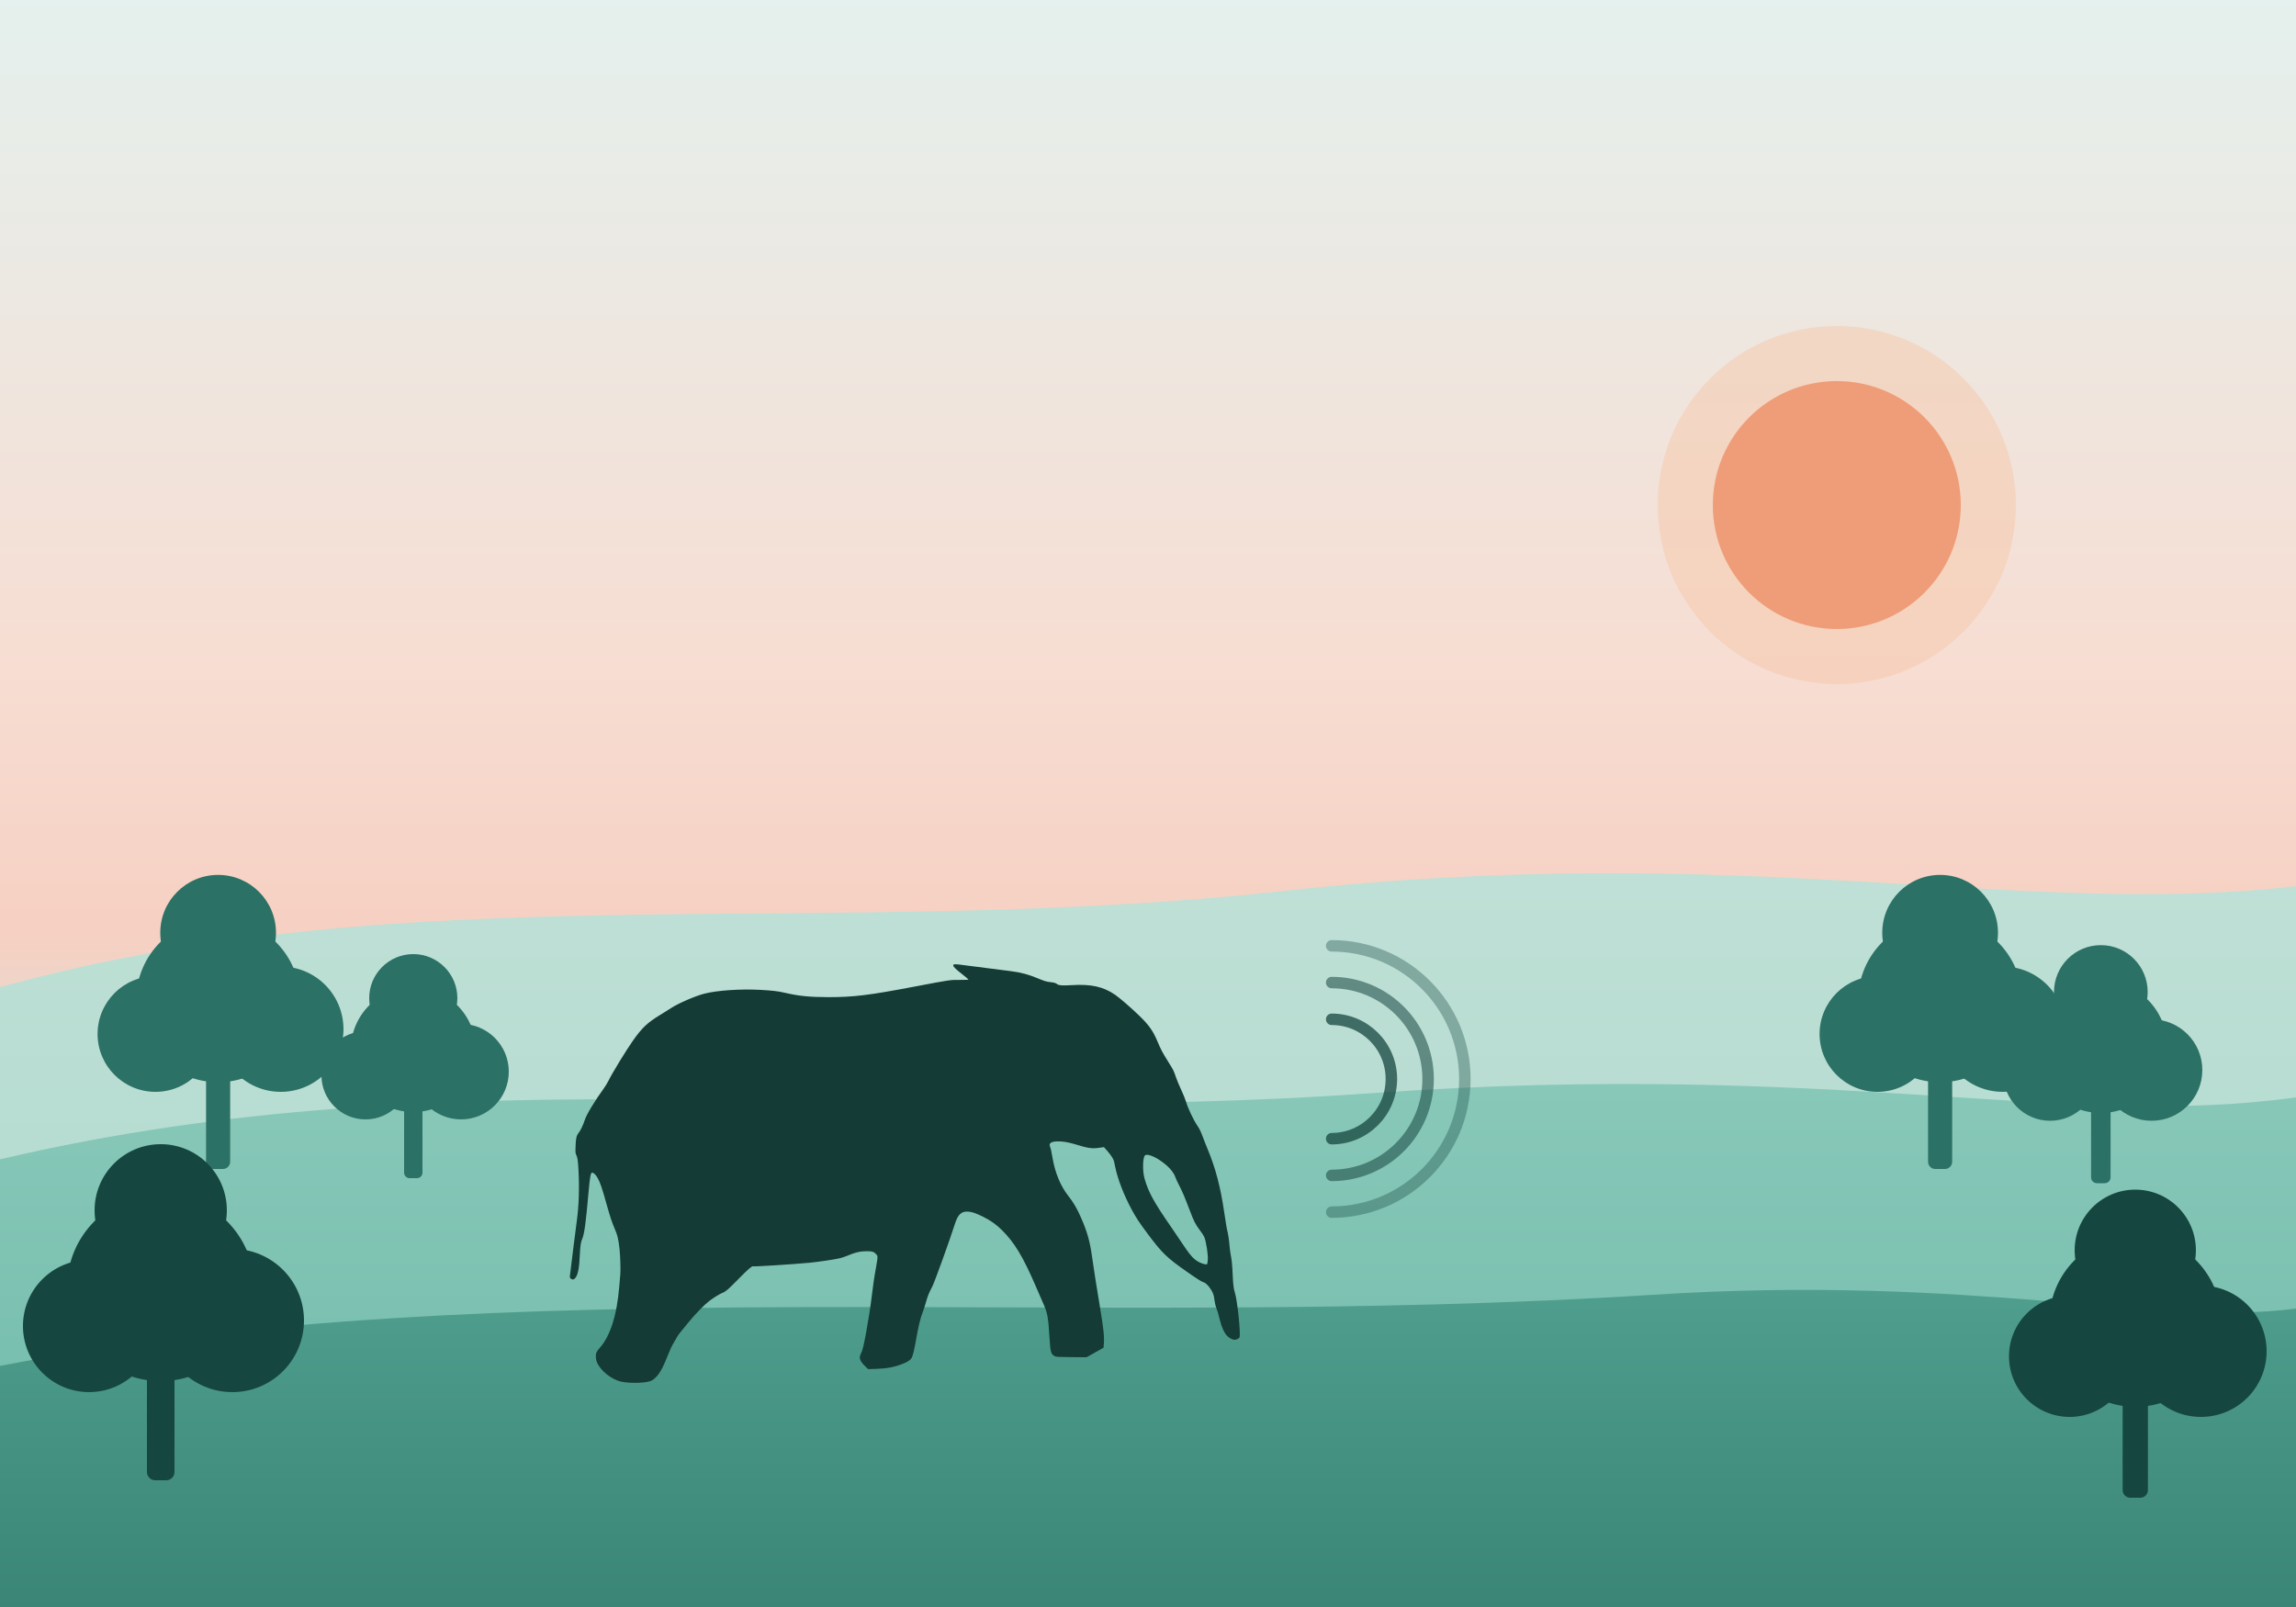
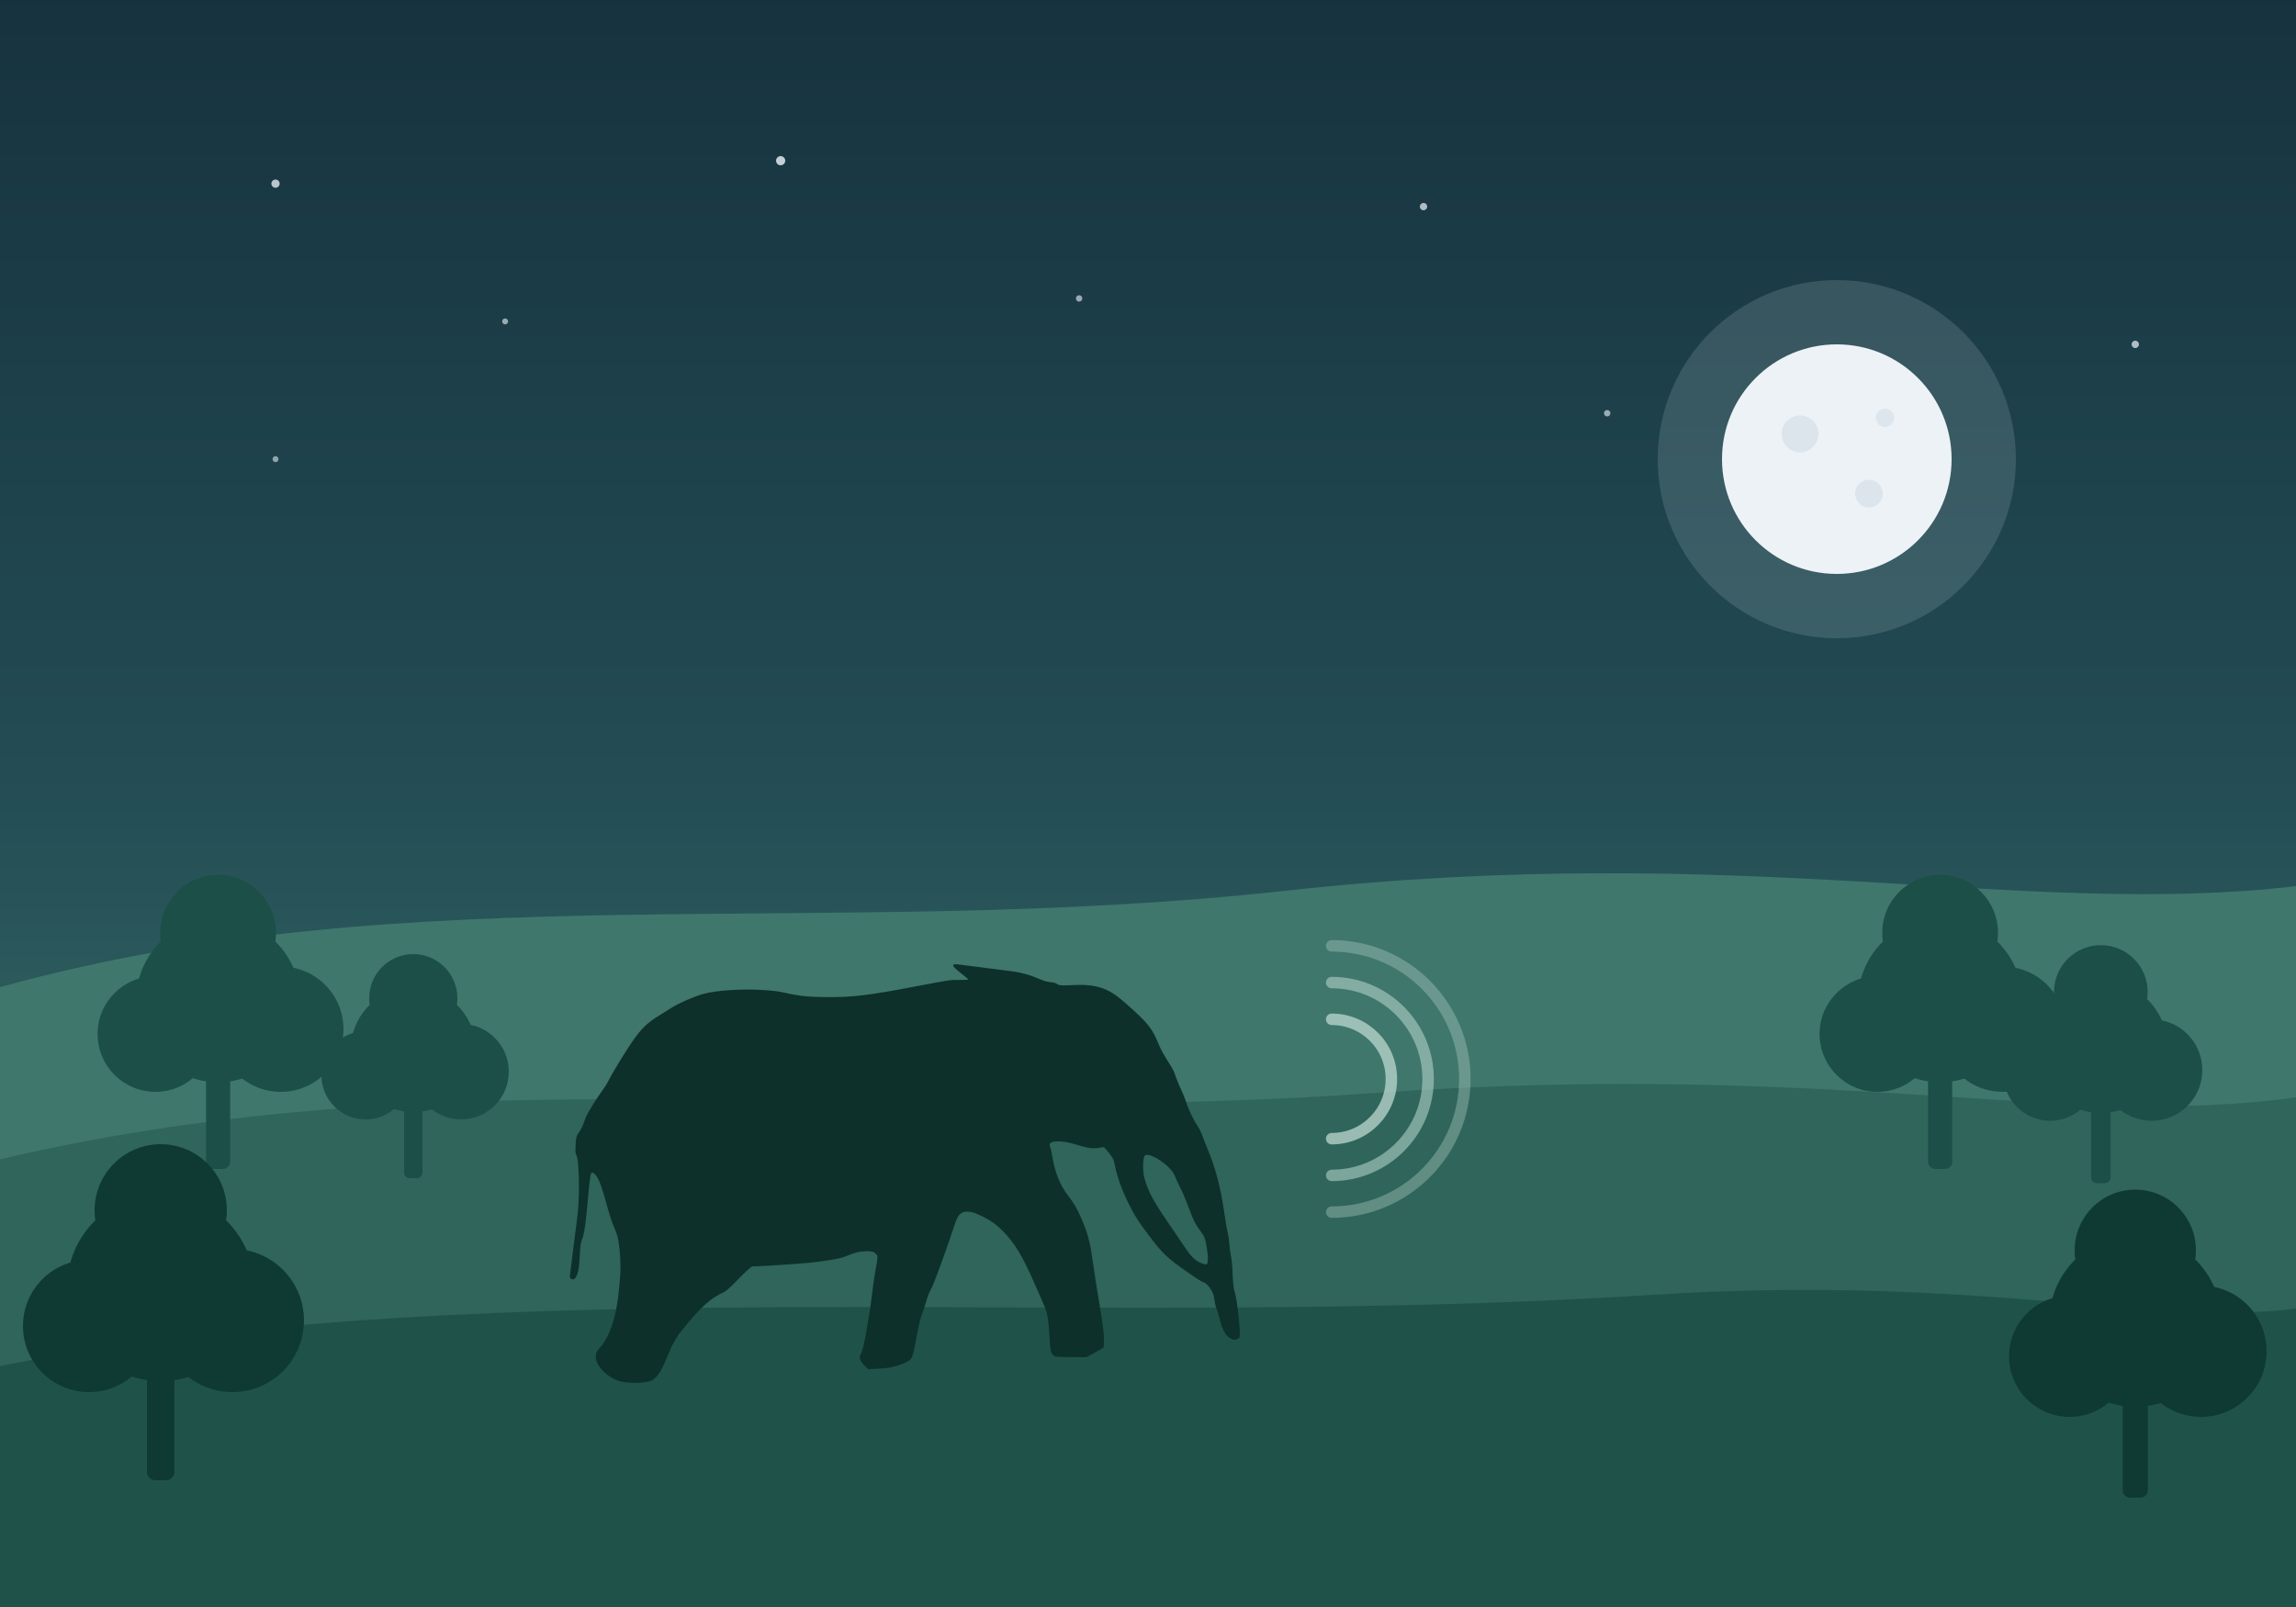
<svg xmlns="http://www.w3.org/2000/svg" viewBox="0 0 1000 700" preserveAspectRatio="xMidYMid slice">
  <defs>
    <linearGradient id="sky" x1="0" y1="0" x2="0" y2="1">
      <stop offset="0%" stop-color="#e4f1ee" />
      <stop offset="42%" stop-color="#f7ddd2" />
      <stop offset="58%" stop-color="#f6d0c2" />
      <stop offset="74%" stop-color="#d3e9e0" />
      <stop offset="100%" stop-color="#c2e1d7" />
    </linearGradient>
    <linearGradient id="h1" x1="0" y1="0" x2="0" y2="1">
      <stop offset="0%" stop-color="#bfe0d6" />
      <stop offset="100%" stop-color="#a9d6c9" />
    </linearGradient>
    <linearGradient id="h2" x1="0" y1="0" x2="0" y2="1">
      <stop offset="0%" stop-color="#88c8b9" />
      <stop offset="100%" stop-color="#6cb8a7" />
    </linearGradient>
    <linearGradient id="h3" x1="0" y1="0" x2="0" y2="1">
      <stop offset="0%" stop-color="#4f9e8e" />
      <stop offset="100%" stop-color="#3a8576" />
    </linearGradient>
    <linearGradient id="water" x1="0" y1="0" x2="0" y2="1">
      <stop offset="0%" stop-color="#bfeae3" />
      <stop offset="35%" stop-color="#73c6bd" />
      <stop offset="70%" stop-color="#2f8f86" />
      <stop offset="100%" stop-color="#13524d" />
    </linearGradient>
  </defs>
-   <rect width="1000" height="700" fill="url(#sky)" />
-   <circle cx="800" cy="220" r="78" fill="#f6c7a9" opacity="0.5" />
-   <circle cx="800" cy="220" r="54" fill="#ef9d78" />
-   <path d="M0 430 C 180 380, 360 410, 560 388 C 760 366, 880 400, 1000 386 L1000 700 L0 700 Z" fill="url(#h1)" />
-   <path d="M0 505 C 200 458, 380 492, 600 476 C 800 462, 900 492, 1000 478 L1000 700 L0 700 Z" fill="url(#h2)" />
+   <rect width="1000" height="700" fill="url(#sky_night)" />
+   <defs>
+     <linearGradient id="sky_night" x1="0" y1="0" x2="0" y2="1">
+       <stop offset="0%" stop-color="#16323e" />
+       <stop offset="48%" stop-color="#234c54" />
+       <stop offset="78%" stop-color="#356a66" />
+       <stop offset="100%" stop-color="#4e857b" />
+     </linearGradient>
+   </defs>
  <g>
-     <g transform="translate(95,505) scale(1.05)" fill="#2c7165">
+     <circle cx="120" cy="80" r="1.8" fill="#eef4fb" opacity="0.75" />
+     <circle cx="220" cy="140" r="1.3" fill="#eef4fb" opacity="0.6" />
+     <circle cx="340" cy="70" r="2.0" fill="#eef4fb" opacity="0.8" />
+     <circle cx="470" cy="130" r="1.4" fill="#eef4fb" opacity="0.6" />
+     <circle cx="620" cy="90" r="1.6" fill="#eef4fb" opacity="0.7" />
+     <circle cx="120" cy="200" r="1.3" fill="#eef4fb" opacity="0.55" />
+     <circle cx="700" cy="180" r="1.4" fill="#eef4fb" opacity="0.6" />
+     <circle cx="930" cy="150" r="1.6" fill="#eef4fb" opacity="0.7" />
+   </g>
+   <circle cx="800" cy="200" r="78" fill="#cfdce8" opacity="0.16" />
+   <circle cx="800" cy="200" r="50" fill="#edf2f6" />
+   <circle cx="784" cy="189" r="8" fill="#d4dee8" opacity="0.7" />
+   <circle cx="814" cy="215" r="6" fill="#d4dee8" opacity="0.7" />
+   <circle cx="821" cy="182" r="4" fill="#d4dee8" opacity="0.6" />
+   <path d="M0 430 C 180 380, 360 410, 560 388 C 760 366, 880 400, 1000 386 L1000 700 L0 700 Z" fill="#3f776c" />
+   <path d="M0 505 C 200 458, 380 492, 600 476 C 800 462, 900 492, 1000 478 L1000 700 L0 700 Z" fill="#2f655b" />
+   <g>
+     <g transform="translate(95,505) scale(1.05)" fill="#1c4f47">
      <rect x="-5" y="-46" width="10" height="50" rx="3" />
      <circle cx="0" cy="-66" r="34" />
      <circle cx="-26" cy="-52" r="24" />
      <circle cx="26" cy="-54" r="26" />
      <circle cx="0" cy="-94" r="24" />
    </g>
-     <g transform="translate(180,510) scale(0.8)" fill="#2c7165">
+     <g transform="translate(180,510) scale(0.8)" fill="#1c4f47">
      <rect x="-5" y="-46" width="10" height="50" rx="3" />
      <circle cx="0" cy="-66" r="34" />
      <circle cx="-26" cy="-52" r="24" />
      <circle cx="26" cy="-54" r="26" />
      <circle cx="0" cy="-94" r="24" />
    </g>
-     <g transform="translate(845,505) scale(1.05)" fill="#2c7165">
+     <g transform="translate(845,505) scale(1.05)" fill="#1c4f47">
      <rect x="-5" y="-46" width="10" height="50" rx="3" />
      <circle cx="0" cy="-66" r="34" />
      <circle cx="-26" cy="-52" r="24" />
      <circle cx="26" cy="-54" r="26" />
      <circle cx="0" cy="-94" r="24" />
    </g>
-     <g transform="translate(915,512) scale(0.85)" fill="#2c7165">
+     <g transform="translate(915,512) scale(0.85)" fill="#1c4f47">
      <rect x="-5" y="-46" width="10" height="50" rx="3" />
      <circle cx="0" cy="-66" r="34" />
      <circle cx="-26" cy="-52" r="24" />
      <circle cx="26" cy="-54" r="26" />
      <circle cx="0" cy="-94" r="24" />
    </g>
  </g>
-   <path d="M0 595 C 220 552, 470 580, 720 564 C 860 555, 940 578, 1000 570 L1000 700 L0 700 Z" fill="url(#h3)" />
+   <path d="M0 595 C 220 552, 470 580, 720 564 C 860 555, 940 578, 1000 570 L1000 700 L0 700 Z" fill="#1f5349" />
  <g>
-     <g transform="translate(70,640) scale(1.2)" fill="#15463f">
+     <g transform="translate(70,640) scale(1.2)" fill="#0f3a33">
      <rect x="-5" y="-46" width="10" height="50" rx="3" />
      <circle cx="0" cy="-66" r="34" />
      <circle cx="-26" cy="-52" r="24" />
      <circle cx="26" cy="-54" r="26" />
      <circle cx="0" cy="-94" r="24" />
    </g>
-     <g transform="translate(930,648) scale(1.1)" fill="#15463f">
+     <g transform="translate(930,648) scale(1.1)" fill="#0f3a33">
      <rect x="-5" y="-46" width="10" height="50" rx="3" />
      <circle cx="0" cy="-66" r="34" />
      <circle cx="-26" cy="-52" r="24" />
      <circle cx="26" cy="-54" r="26" />
      <circle cx="0" cy="-94" r="24" />
    </g>
  </g>
  <g transform="translate(540,420) scale(-0.19,0.19)">
-     <g transform="translate(0,960) scale(0.1,-0.1)" fill="#143b35" stroke="none">
+     <g transform="translate(0,960) scale(0.1,-0.1)" fill="#0d302b" stroke="none">
      <path d="M6370 9584 c-83 -12 -589 -77 -1120 -143 -224 -28 -413 -78 -613 -163 -148 -62 -200 -78 -287 -88 -97 -11 -130 -21 -166 -49 -36 -29 -115 -33 -332 -21 -444 27 -722 -35 -993 -221 -105 -72 -364 -296 -553 -479 -218 -211 -313 -344 -413 -579 -85 -202 -119 -265 -238 -456 -138 -221 -133 -211 -190 -375 -26 -74 -82 -209 -125 -300 -43 -91 -90 -207 -105 -258 -40 -145 -168 -415 -261 -554 -52 -76 -79 -133 -130 -271 -25 -67 -71 -185 -104 -262 -181 -435 -297 -873 -380 -1440 -40 -275 -56 -368 -86 -497 -13 -59 -28 -169 -34 -245 -5 -76 -18 -181 -29 -234 -24 -117 -38 -253 -46 -454 -9 -223 -23 -342 -50 -421 -57 -166 -140 -969 -107 -1031 15 -27 71 -53 114 -53 50 0 132 45 178 98 63 71 116 189 156 347 44 177 58 223 88 299 14 34 30 104 36 156 15 126 32 176 89 262 56 86 116 143 164 156 43 12 149 79 387 246 451 315 560 420 890 861 189 252 273 379 370 561 187 348 323 706 381 995 11 57 25 118 31 134 20 52 78 137 151 220 39 44 71 81 72 81 0 1 43 -5 95 -13 175 -27 260 -15 570 80 157 48 299 70 413 65 140 -6 189 -44 158 -122 -19 -47 -30 -95 -61 -278 -57 -324 -182 -625 -349 -838 -131 -166 -208 -299 -305 -521 -141 -324 -199 -533 -250 -899 -44 -309 -97 -648 -176 -1120 -86 -512 -106 -705 -93 -864 l8 -89 195 -109 195 -109 345 3 c322 3 348 4 385 23 85 43 98 91 120 450 27 438 46 541 131 733 31 70 112 255 179 412 294 683 491 1010 780 1295 133 131 259 220 430 305 163 80 245 109 335 117 84 7 141 -9 191 -54 52 -47 87 -118 134 -266 96 -308 451 -1292 503 -1392 88 -172 103 -209 146 -360 25 -88 61 -199 80 -245 45 -110 97 -323 141 -580 45 -258 79 -404 108 -455 27 -48 92 -92 196 -133 198 -79 364 -111 619 -119 l183 -6 66 64 c130 127 151 194 94 303 -32 60 -60 176 -116 481 -55 303 -102 605 -125 805 -27 234 -63 480 -101 682 -16 87 -30 182 -32 212 -2 52 0 57 38 96 49 50 83 60 206 60 155 0 265 -26 474 -114 33 -13 95 -34 137 -45 105 -27 506 -87 708 -106 403 -37 1271 -92 1288 -81 22 13 119 -70 334 -290 240 -244 293 -289 366 -317 59 -23 201 -110 297 -182 113 -85 318 -293 470 -479 233 -283 246 -300 272 -346 14 -25 50 -85 78 -135 57 -97 84 -157 165 -359 116 -292 210 -433 340 -509 101 -59 478 -74 698 -28 225 47 484 255 562 451 26 64 30 157 11 214 -8 21 -37 64 -66 96 -249 271 -405 753 -460 1425 -9 105 -19 233 -24 285 -9 101 2 432 19 577 28 236 46 311 110 458 60 139 104 270 170 505 124 445 164 561 227 669 38 64 82 106 117 113 36 6 54 -88 86 -449 59 -679 96 -956 141 -1059 37 -88 49 -166 59 -384 14 -311 46 -468 111 -532 33 -34 57 -35 94 -7 25 21 27 25 20 78 -23 202 -130 1054 -155 1236 -49 364 -62 744 -40 1169 12 224 22 293 51 353 20 42 21 55 16 201 -6 183 -19 239 -72 307 -46 60 -103 181 -139 294 -39 123 -224 431 -431 716 -40 55 -91 138 -113 185 -77 160 -398 687 -555 910 -213 304 -342 425 -635 601 -75 46 -188 116 -250 157 -162 106 -546 272 -754 326 -295 76 -838 113 -1298 87 -262 -15 -401 -31 -545 -65 -336 -77 -563 -100 -1005 -101 -578 0 -923 42 -1965 240 -837 159 -822 157 -1052 155 -106 0 -193 3 -193 8 0 5 69 63 154 130 150 118 196 164 196 195 0 31 -48 33 -200 11z m-4197 -4366 c53 -40 61 -351 14 -523 -88 -315 -213 -545 -598 -1100 -80 -115 -202 -295 -271 -400 -142 -215 -215 -306 -291 -366 -64 -52 -155 -95 -224 -107 -59 -10 -54 -16 -68 89 -15 102 37 438 83 541 10 24 54 90 98 148 103 138 138 206 232 456 108 286 172 438 246 579 35 66 73 149 85 185 27 82 100 180 197 265 202 176 429 282 497 233z" />
    </g>
  </g>
  <g>
-     <path d="M 580 444 a 26 26 0 0 1 0 52" stroke="#15463f" stroke-width="5" fill="none" stroke-linecap="round" opacity="0.75" />
-     <path d="M 580 428 a 42 42 0 0 1 0 84" stroke="#15463f" stroke-width="5" fill="none" stroke-linecap="round" opacity="0.55" />
-     <path d="M 580 412 a 58 58 0 0 1 0 116" stroke="#15463f" stroke-width="5" fill="none" stroke-linecap="round" opacity="0.35" />
+     <path d="M 580 444 a 26 26 0 0 1 0 52" stroke="#bcd8cf" stroke-width="5" fill="none" stroke-linecap="round" opacity="0.75" />
+     <path d="M 580 428 a 42 42 0 0 1 0 84" stroke="#bcd8cf" stroke-width="5" fill="none" stroke-linecap="round" opacity="0.55" />
+     <path d="M 580 412 a 58 58 0 0 1 0 116" stroke="#bcd8cf" stroke-width="5" fill="none" stroke-linecap="round" opacity="0.35" />
  </g>
</svg>
